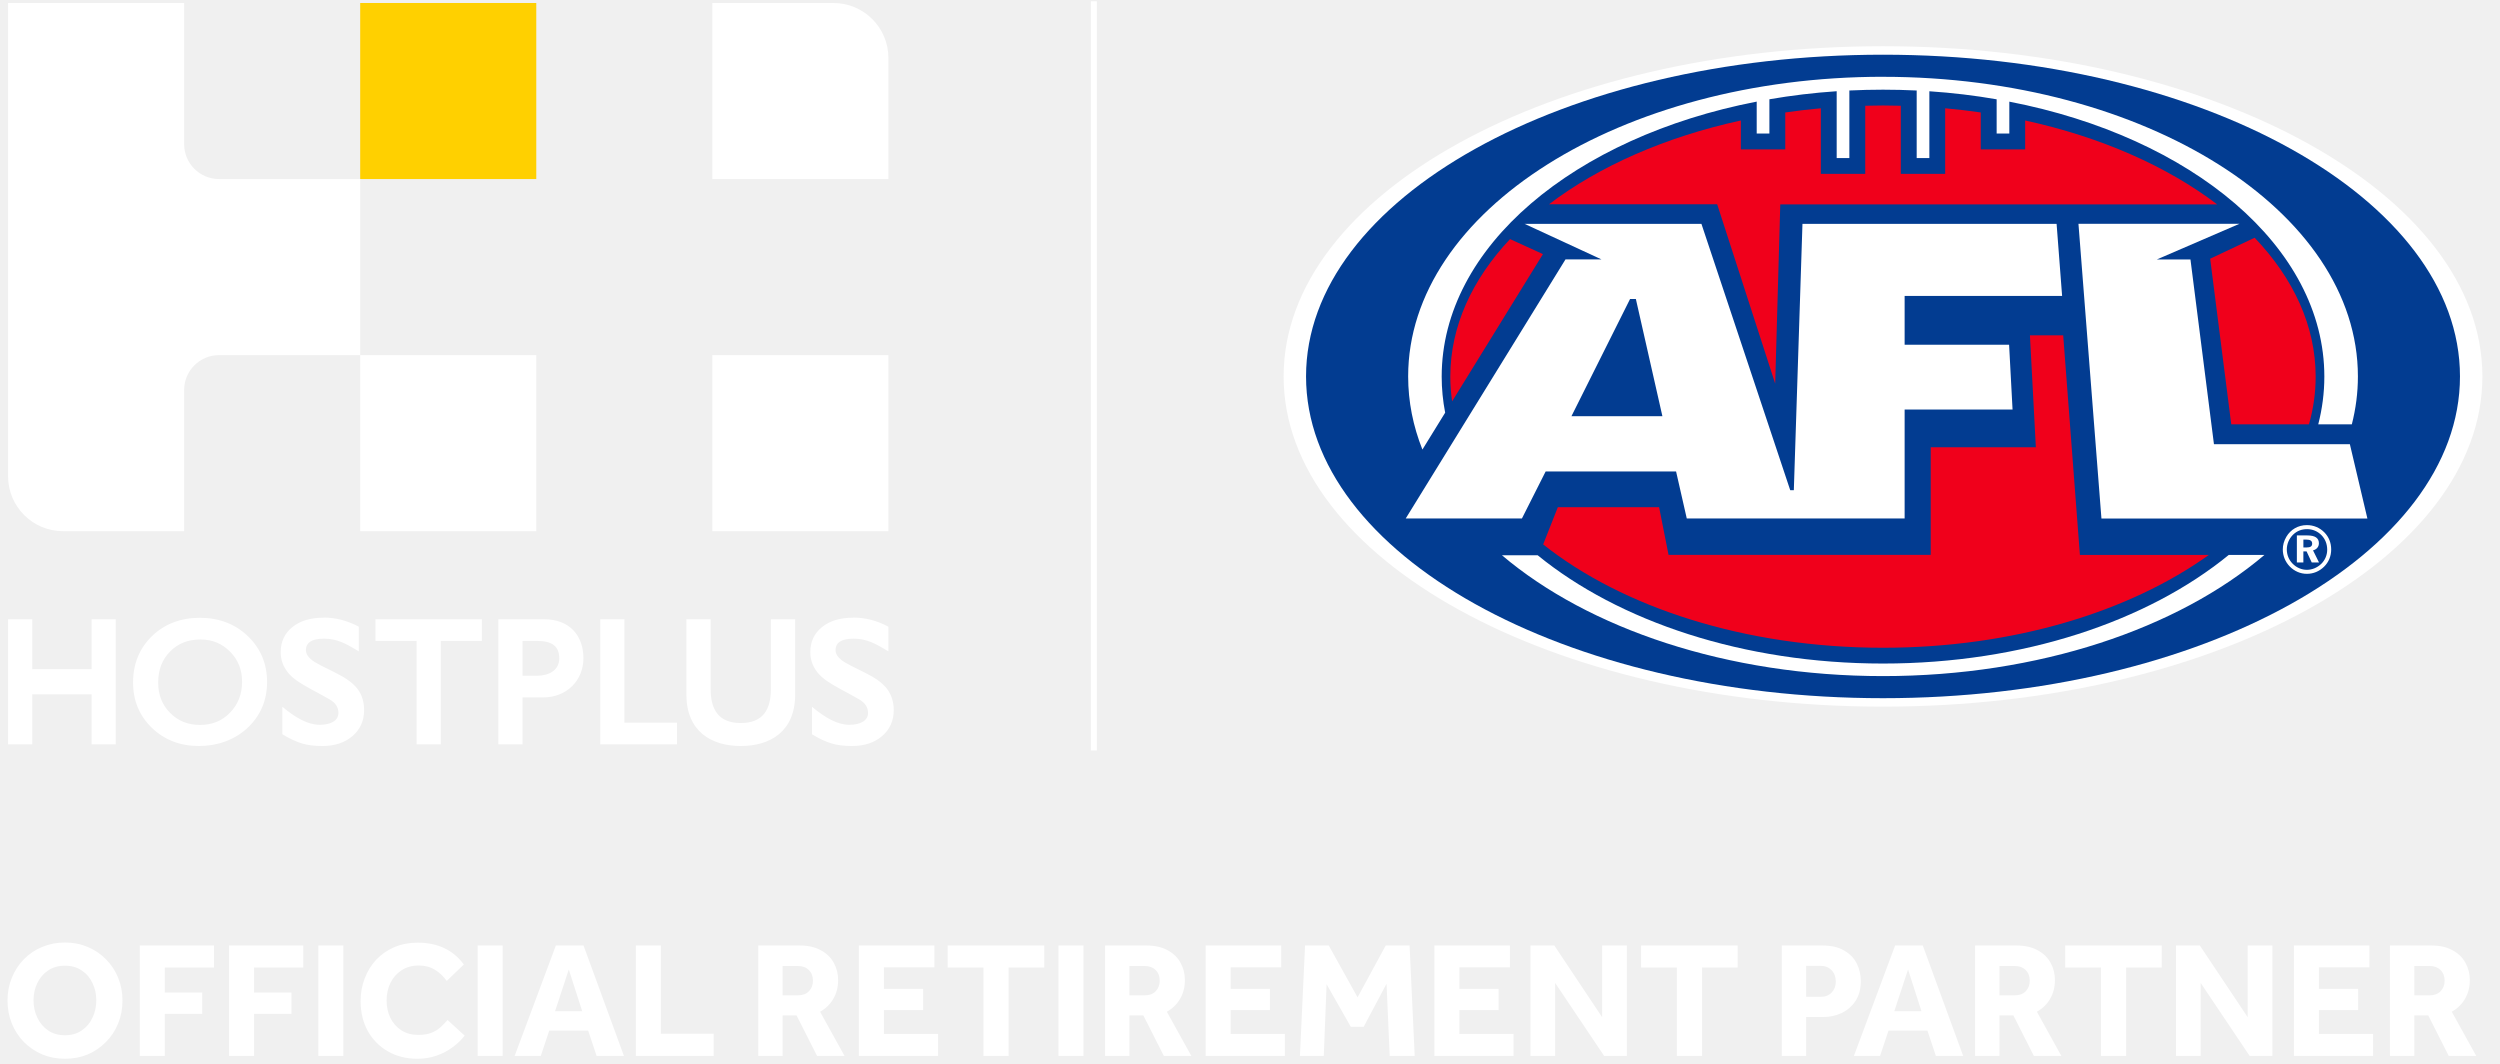
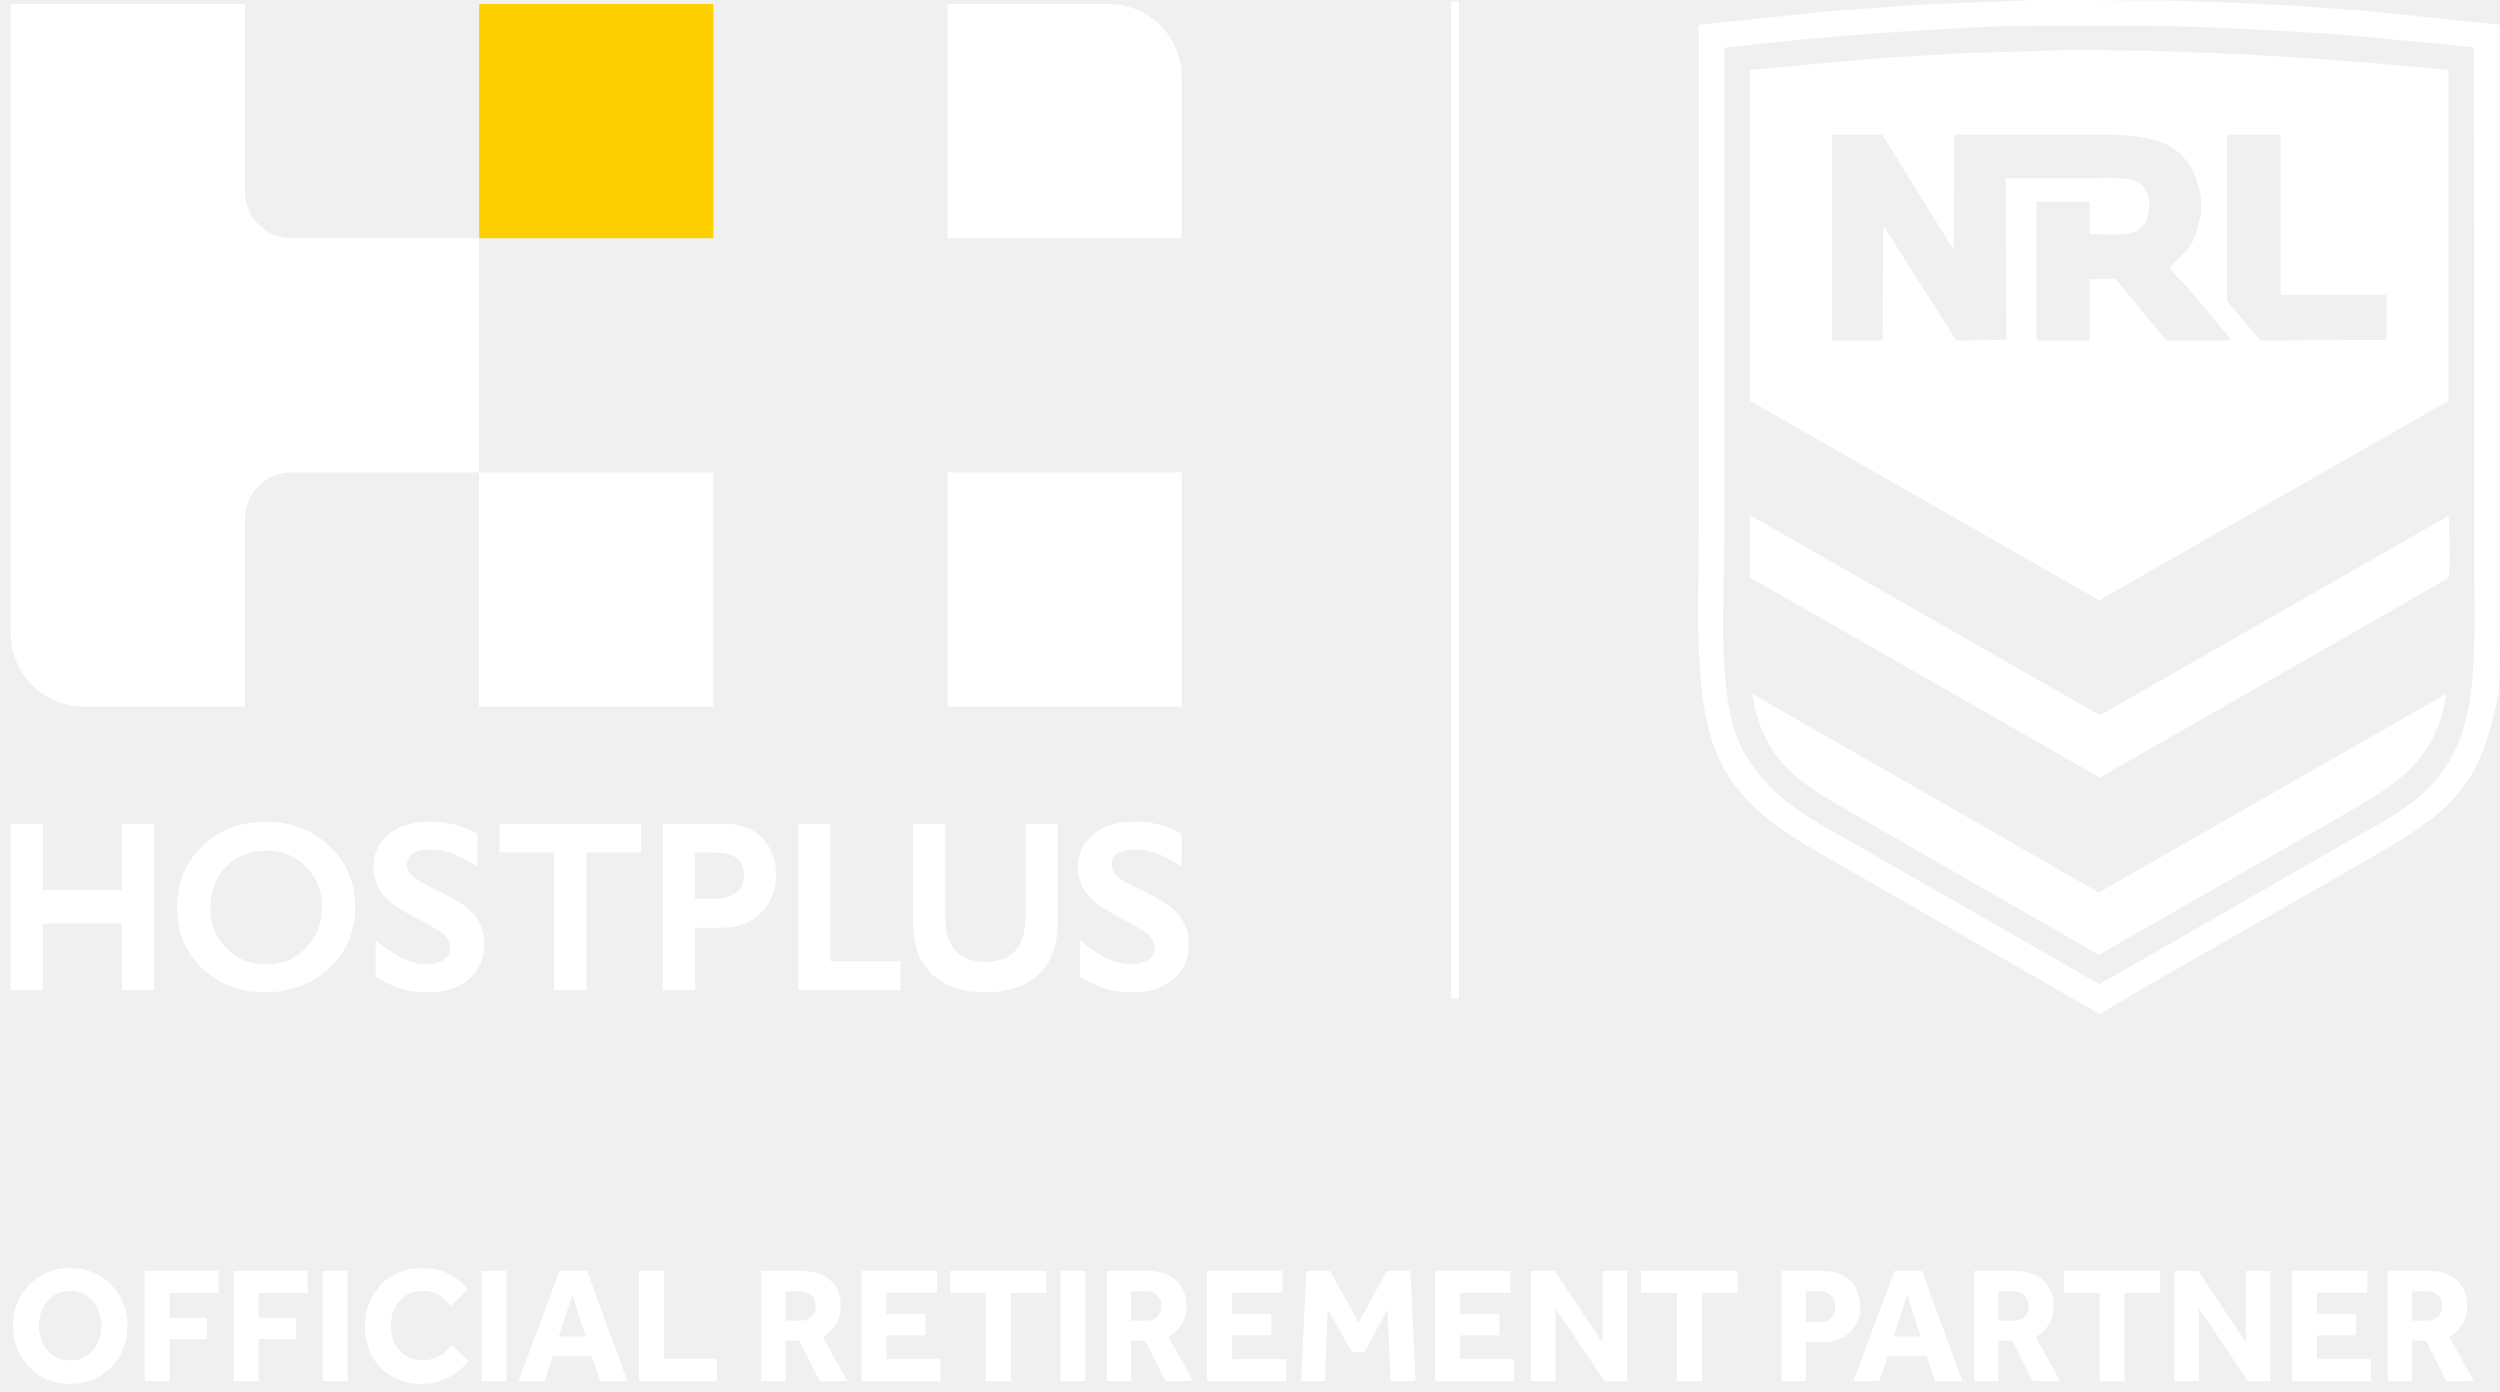
- <svg xmlns="http://www.w3.org/2000/svg" width="141" height="60" viewBox="0 0 141 60" fill="none">
-   <path d="M50.106 3.27V10.099H40.175V0.169H47.005C48.716 0.169 50.106 1.559 50.106 3.27Z" fill="white" />
-   <path d="M50.106 20.029H40.175V29.959H50.106V20.029Z" fill="white" />
-   <path d="M30.246 0.169H20.315V10.099H30.246V0.169Z" fill="#FFD000" />
-   <path d="M10.385 8.128V0.169H0.455V26.859C0.455 28.57 1.845 29.959 3.556 29.959H10.385V22.001C10.385 20.911 11.267 20.029 12.357 20.029H20.315V10.099H12.357C11.267 10.099 10.385 9.217 10.385 8.128Z" fill="white" />
-   <path d="M30.246 20.029H20.315V29.959H30.246V20.029Z" fill="white" />
-   <path d="M11.281 40.886C10.599 40.886 10.044 40.665 9.59 40.204C9.142 39.749 8.922 39.188 8.922 38.493C8.922 37.798 9.136 37.203 9.59 36.749C10.038 36.288 10.606 36.067 11.307 36.067C11.976 36.067 12.524 36.295 12.978 36.756C13.432 37.217 13.653 37.771 13.653 38.453C13.653 39.135 13.432 39.723 12.978 40.191C12.524 40.658 11.969 40.886 11.281 40.886ZM13.974 35.874C13.252 35.185 12.343 34.844 11.267 34.844C10.191 34.844 9.283 35.192 8.574 35.874C7.866 36.562 7.505 37.444 7.505 38.486C7.505 39.529 7.866 40.371 8.568 41.053C9.269 41.727 10.165 42.075 11.214 42.075C12.263 42.075 13.232 41.734 13.96 41.053C14.689 40.371 15.063 39.502 15.063 38.466C15.063 37.431 14.695 36.562 13.974 35.874ZM43.477 34.925V38.874C43.477 40.003 43.043 40.779 41.78 40.779C40.517 40.779 40.082 40.003 40.082 38.874V34.925H38.712V39.168C38.712 41.253 40.122 42.075 41.78 42.075C43.437 42.075 44.847 41.26 44.847 39.168V34.925H43.477ZM35.217 34.925V40.758H38.184V41.981H33.854V34.925H35.217ZM30.292 38.112C30.967 38.112 31.542 37.798 31.542 37.13C31.542 36.462 31.154 36.148 30.292 36.148H29.47V38.112H30.292ZM30.68 34.925C32.163 34.925 32.905 35.887 32.905 37.123C32.905 38.359 31.983 39.335 30.627 39.335H29.47V41.981H28.107V34.925H30.68ZM27.178 34.925V36.148H24.86V41.981H23.496V36.148H21.177V34.925H27.178ZM48.121 34.831C48.81 34.831 49.471 35.005 50.106 35.346V36.736C49.371 36.295 48.883 36.021 48.141 36.021C47.4 36.021 47.146 36.275 47.126 36.622C47.105 36.889 47.273 37.117 47.627 37.344C47.727 37.411 48.101 37.604 48.77 37.932C49.337 38.212 49.765 38.507 50.019 38.841C50.273 39.175 50.407 39.576 50.407 40.044C50.407 40.652 50.186 41.139 49.752 41.514C49.317 41.888 48.749 42.075 48.054 42.075C47.607 42.075 47.212 42.028 46.892 41.928C46.564 41.828 46.203 41.661 45.796 41.413V39.863C46.551 40.491 47.239 40.879 47.907 40.879C48.536 40.879 48.957 40.638 48.957 40.211C48.957 39.923 48.823 39.663 48.475 39.455C48.188 39.282 47.807 39.088 47.359 38.841C46.825 38.547 46.391 38.279 46.117 37.938C45.843 37.598 45.702 37.223 45.702 36.782C45.702 36.188 45.923 35.72 46.364 35.366C46.805 35.011 47.386 34.838 48.115 34.838M18.25 34.831C18.939 34.831 19.6 35.005 20.235 35.346V36.736C19.507 36.295 19.012 36.021 18.271 36.021C17.529 36.021 17.275 36.275 17.255 36.622C17.235 36.889 17.402 37.117 17.756 37.344C17.856 37.411 18.23 37.604 18.899 37.932C19.467 38.212 19.894 38.507 20.155 38.841C20.409 39.175 20.536 39.576 20.536 40.044C20.536 40.652 20.315 41.139 19.881 41.514C19.447 41.888 18.879 42.075 18.184 42.075C17.729 42.075 17.342 42.028 17.021 41.928C16.7 41.828 16.333 41.661 15.925 41.413V39.863C16.68 40.491 17.369 40.879 18.037 40.879C18.665 40.879 19.086 40.638 19.086 40.211C19.086 39.923 18.959 39.663 18.605 39.455C18.317 39.282 17.936 39.088 17.489 38.841C16.954 38.547 16.52 38.279 16.246 37.938C15.972 37.598 15.832 37.223 15.832 36.782C15.832 36.188 16.052 35.72 16.493 35.366C16.934 35.011 17.515 34.838 18.244 34.838M1.818 34.925V37.738H5.166V34.925H6.529V41.981H5.166V39.161H1.818V41.981H0.455V34.925H1.818Z" fill="white" />
-   <line x1="61.694" y1="0.072" x2="61.694" y2="42.328" stroke="white" stroke-width="0.338" />
-   <g clip-path="url(#clip0_15675_26090)">
-     <path d="M106.201 39.854C124.871 39.854 140.007 31.516 140.007 21.231C140.007 10.945 124.871 2.607 106.201 2.607C87.531 2.607 72.396 10.945 72.396 21.231C72.396 31.516 87.531 39.854 106.201 39.854Z" fill="white" />
-     <path d="M73.661 21.231C73.661 11.209 88.23 3.085 106.202 3.085C124.173 3.085 138.743 11.209 138.743 21.231C138.743 31.253 124.173 39.378 106.202 39.378C88.23 39.378 73.661 31.253 73.661 21.231Z" fill="#023C91" />
-     <path d="M108.893 31.295H94.106L93.573 28.607H87.862L87.034 30.704C91.502 34.253 98.427 36.533 106.201 36.533C113.531 36.533 120.104 34.506 124.577 31.299H117.306L116.364 18.911H114.488L114.822 25.227H108.893V31.294V31.295Z" fill="#F0001B" />
-     <path d="M87.363 11.521H96.849L100.121 21.637L100.407 11.527H125.047C122.227 9.382 118.493 7.727 114.219 6.795V8.427H111.714V6.343C111.055 6.247 110.387 6.169 109.708 6.107V9.806H107.205V5.964C106.871 5.955 106.538 5.949 106.202 5.949C105.866 5.949 105.532 5.955 105.199 5.964V9.806H102.695V6.107C102.017 6.169 101.348 6.247 100.689 6.343V8.427H98.184V6.795C93.913 7.727 90.183 9.378 87.364 11.521H87.363Z" fill="#F0001B" />
-     <path d="M124.654 14.592L125.843 23.932H130.225C130.474 23.06 130.603 22.16 130.603 21.241C130.603 18.378 129.347 15.7 127.162 13.408L124.654 14.591V14.592Z" fill="#F0001B" />
-     <path d="M87.022 14.333L85.166 13.485C83.027 15.759 81.798 18.41 81.798 21.241C81.798 21.712 81.833 22.176 81.899 22.637L87.021 14.333H87.022Z" fill="#F0001B" />
-     <path d="M133.522 29.244H118.521L117.225 12.624H126.301L121.647 14.633H123.542L124.867 25.054H132.533L133.521 29.244H133.522ZM113.313 19.444L113.508 23.098H107.421V29.243H95.134L94.531 26.592H87.174L85.836 29.243H79.282L88.293 14.631H90.324L85.989 12.627H95.961L100.969 27.648H101.172L101.659 12.627H115.992L116.303 16.691H107.421V19.444H113.313Z" fill="white" />
-     <path d="M92.263 16.864H91.935L88.63 23.472H93.759L92.263 16.864Z" fill="#023C91" />
-     <path d="M106.201 4.33C91.41 4.33 79.42 11.897 79.42 21.231C79.42 22.654 79.699 24.035 80.224 25.355L81.507 23.275C81.379 22.609 81.311 21.93 81.311 21.241C81.311 13.912 88.803 7.724 99.078 5.731V7.531H99.794V5.599C101.024 5.387 102.291 5.232 103.589 5.145V8.914H104.304V5.104C104.931 5.074 105.563 5.058 106.202 5.058C106.842 5.058 107.474 5.074 108.101 5.104V8.916H108.816V5.147C110.113 5.234 111.38 5.387 112.611 5.601V7.533H113.326V5.733C123.601 7.725 131.093 13.914 131.093 21.242C131.093 22.16 130.973 23.059 130.749 23.934H132.643C132.867 23.055 132.986 22.153 132.986 21.233C132.986 11.899 120.994 4.332 106.203 4.332L106.201 4.33Z" fill="white" />
-     <path d="M106.201 37.424C98.316 37.424 91.288 35.039 86.727 31.318H84.712C89.594 35.453 97.402 38.132 106.202 38.132C115.002 38.132 122.833 35.445 127.714 31.299H125.701C121.141 35.03 114.102 37.424 106.202 37.424H106.201Z" fill="white" />
-     <path d="M130.112 29.843C130.429 29.843 130.708 29.959 130.93 30.183C131.144 30.403 131.254 30.68 131.254 31.009C131.254 31.303 131.133 31.592 130.92 31.8C130.694 32.016 130.407 32.138 130.109 32.138C129.811 32.138 129.519 32.013 129.302 31.789C129.088 31.572 128.976 31.289 128.976 30.986C128.976 30.683 129.1 30.388 129.32 30.165C129.533 29.952 129.803 29.844 130.112 29.844V29.843ZM130.108 29.616C129.616 29.616 129.193 29.862 128.95 30.274C128.815 30.506 128.75 30.744 128.75 30.99C128.75 31.345 128.886 31.686 129.141 31.948C129.402 32.217 129.743 32.364 130.108 32.364C130.473 32.364 130.81 32.224 131.077 31.963C131.337 31.708 131.479 31.368 131.479 30.989C131.479 30.61 131.344 30.28 131.093 30.025C130.83 29.759 130.486 29.616 130.109 29.616L130.108 29.616ZM129.543 30.198V31.724H129.91V31.099H130.091L130.382 31.724H130.793L130.454 31.041C130.661 30.989 130.786 30.839 130.786 30.638C130.786 30.346 130.57 30.198 130.136 30.198H129.541H129.543ZM129.911 30.433H130.073C130.296 30.433 130.406 30.501 130.406 30.661C130.406 30.812 130.304 30.877 130.092 30.877H129.911V30.434V30.433Z" fill="white" />
-   </g>
-   <path d="M3.666 59.714C3.205 59.714 2.778 59.633 2.386 59.471C1.994 59.303 1.648 59.07 1.349 58.771C1.056 58.472 0.829 58.123 0.667 57.725C0.505 57.326 0.424 56.896 0.424 56.435C0.424 55.968 0.505 55.539 0.667 55.146C0.829 54.748 1.056 54.399 1.349 54.1C1.642 53.801 1.984 53.571 2.377 53.409C2.775 53.241 3.205 53.157 3.666 53.157C4.127 53.157 4.553 53.241 4.946 53.409C5.338 53.571 5.68 53.801 5.973 54.1C6.272 54.399 6.502 54.748 6.664 55.146C6.826 55.539 6.907 55.968 6.907 56.435C6.907 56.896 6.826 57.326 6.664 57.725C6.502 58.123 6.272 58.472 5.973 58.771C5.68 59.07 5.338 59.303 4.946 59.471C4.553 59.633 4.127 59.714 3.666 59.714ZM3.666 58.388C4.033 58.388 4.348 58.298 4.609 58.117C4.877 57.936 5.079 57.697 5.216 57.398C5.36 57.099 5.431 56.772 5.431 56.417C5.431 56.062 5.36 55.738 5.216 55.445C5.079 55.146 4.877 54.91 4.609 54.735C4.348 54.555 4.033 54.465 3.666 54.465C3.298 54.465 2.981 54.555 2.713 54.735C2.451 54.91 2.249 55.146 2.106 55.445C1.963 55.738 1.891 56.062 1.891 56.417C1.891 56.772 1.963 57.099 2.106 57.398C2.249 57.697 2.451 57.936 2.713 58.117C2.981 58.298 3.298 58.388 3.666 58.388ZM7.883 59.556V53.325H12.068V54.567H9.294V55.978H11.405V57.183H9.294V59.556H7.883ZM12.919 59.556V53.325H17.104V54.567H14.329V55.978H16.44V57.183H14.329V59.556H12.919ZM17.954 59.556V53.325H19.365V59.556H17.954ZM25.243 57.529L26.205 58.407C26.031 58.643 25.806 58.861 25.532 59.06C25.265 59.26 24.963 59.419 24.626 59.537C24.29 59.655 23.929 59.714 23.543 59.714C22.914 59.714 22.356 59.574 21.871 59.294C21.391 59.014 21.014 58.631 20.74 58.145C20.473 57.653 20.339 57.093 20.339 56.464C20.339 56.003 20.416 55.573 20.572 55.174C20.728 54.77 20.946 54.418 21.226 54.119C21.512 53.82 21.852 53.586 22.244 53.418C22.643 53.25 23.082 53.166 23.561 53.166C24.134 53.166 24.639 53.272 25.075 53.484C25.511 53.695 25.872 54.001 26.158 54.399L25.196 55.324C25.009 55.062 24.788 54.854 24.533 54.698C24.278 54.536 23.972 54.455 23.617 54.455C23.244 54.455 22.92 54.545 22.646 54.726C22.378 54.9 22.169 55.137 22.02 55.436C21.877 55.735 21.805 56.065 21.805 56.426C21.805 56.794 21.877 57.124 22.02 57.416C22.169 57.709 22.378 57.943 22.646 58.117C22.914 58.285 23.228 58.369 23.589 58.369C23.888 58.369 24.137 58.329 24.337 58.248C24.536 58.167 24.704 58.064 24.841 57.94C24.984 57.809 25.118 57.672 25.243 57.529ZM26.94 59.556V53.325H28.35V59.556H26.94ZM29.025 59.556L31.351 53.325H32.911L35.191 59.556H33.649L33.173 58.126H30.978L30.501 59.556H29.025ZM31.305 57.033H32.837L32.08 54.679L31.305 57.033ZM35.862 59.556V53.325H37.272V58.304H40.252V59.556H35.862ZM42.767 59.556V53.325H45.084C45.57 53.325 45.974 53.415 46.298 53.596C46.622 53.77 46.865 54.007 47.027 54.306C47.189 54.598 47.27 54.922 47.27 55.277C47.27 55.676 47.179 56.028 46.999 56.333C46.825 56.638 46.575 56.881 46.252 57.061L47.634 59.556H46.083L44.925 57.267H44.14V59.556H42.767ZM44.14 56.137H45.009C45.271 56.137 45.476 56.059 45.626 55.903C45.775 55.747 45.85 55.551 45.85 55.315C45.85 55.059 45.772 54.857 45.616 54.707C45.467 54.558 45.264 54.483 45.009 54.483H44.14V56.137ZM48.441 59.556V53.325H52.701V54.558H49.852V55.772H52.066V56.968H49.852V58.313H52.907V59.556H48.441ZM55.467 59.556V54.567H53.449V53.325H58.895V54.567H56.887V59.556H55.467ZM59.699 59.556V53.325H61.109V59.556H59.699ZM62.326 59.556V53.325H64.642C65.128 53.325 65.533 53.415 65.857 53.596C66.181 53.77 66.424 54.007 66.585 54.306C66.747 54.598 66.828 54.922 66.828 55.277C66.828 55.676 66.738 56.028 66.557 56.333C66.383 56.638 66.134 56.881 65.81 57.061L67.193 59.556H65.642L64.484 57.267H63.699V59.556H62.326ZM63.699 56.137H64.568C64.829 56.137 65.035 56.059 65.184 55.903C65.334 55.747 65.408 55.551 65.408 55.315C65.408 55.059 65.331 54.857 65.175 54.707C65.025 54.558 64.823 54.483 64.568 54.483H63.699V56.137ZM68 59.556V53.325H72.26V54.558H69.41V55.772H71.624V56.968H69.41V58.313H72.465V59.556H68ZM73.316 59.556L73.605 53.325H74.941L76.567 56.249L78.155 53.325H79.5L79.789 59.556H78.379L78.201 55.483L76.912 57.911H76.184L74.82 55.511L74.661 59.556H73.316ZM80.899 59.556V53.325H85.159V54.558H82.309V55.772H84.523V56.968H82.309V58.313H85.364V59.556H80.899ZM86.318 59.556V53.325H87.663L90.362 57.37V53.325H91.754V59.556H90.475L87.71 55.436V59.556H86.318ZM94.575 59.556V54.567H92.557V53.325H98.003V54.567H95.995V59.556H94.575ZM100.494 59.556V53.325H102.764C103.281 53.325 103.698 53.421 104.016 53.614C104.339 53.801 104.576 54.047 104.726 54.352C104.875 54.658 104.95 54.984 104.95 55.333C104.95 55.775 104.85 56.149 104.651 56.454C104.452 56.753 104.19 56.98 103.866 57.136C103.549 57.286 103.203 57.36 102.829 57.36H101.867V59.556H100.494ZM101.867 56.221H102.689C102.945 56.221 103.15 56.14 103.306 55.978C103.461 55.816 103.539 55.61 103.539 55.361C103.539 55.1 103.461 54.888 103.306 54.726C103.15 54.558 102.941 54.474 102.68 54.474H101.867V56.221ZM104.559 59.556L106.885 53.325H108.445L110.724 59.556H109.183L108.707 58.126H106.511L106.035 59.556H104.559ZM106.838 57.033H108.37L107.614 54.679L106.838 57.033ZM111.395 59.556V53.325H113.712C114.198 53.325 114.602 53.415 114.926 53.596C115.25 53.77 115.493 54.007 115.655 54.306C115.817 54.598 115.898 54.922 115.898 55.277C115.898 55.676 115.807 56.028 115.627 56.333C115.453 56.638 115.203 56.881 114.88 57.061L116.262 59.556H114.711L113.553 57.267H112.768V59.556H111.395ZM112.768 56.137H113.637C113.899 56.137 114.104 56.059 114.254 55.903C114.403 55.747 114.478 55.551 114.478 55.315C114.478 55.059 114.4 54.857 114.244 54.707C114.095 54.558 113.893 54.483 113.637 54.483H112.768V56.137ZM118.494 59.556V54.567H116.476V53.325H121.922V54.567H119.914V59.556H118.494ZM122.725 59.556V53.325H124.07L126.77 57.37V53.325H128.162V59.556H126.882L124.117 55.436V59.556H122.725ZM129.376 59.556V53.325H133.635V54.558H130.786V55.772H133V56.968H130.786V58.313H133.841V59.556H129.376ZM134.794 59.556V53.325H137.111C137.597 53.325 138.001 53.415 138.325 53.596C138.649 53.77 138.892 54.007 139.054 54.306C139.216 54.598 139.297 54.922 139.297 55.277C139.297 55.676 139.207 56.028 139.026 56.333C138.852 56.638 138.602 56.881 138.279 57.061L139.661 59.556H138.11L136.952 57.267H136.167V59.556H134.794ZM136.167 56.137H137.036C137.298 56.137 137.503 56.059 137.653 55.903C137.802 55.747 137.877 55.551 137.877 55.315C137.877 55.059 137.799 54.857 137.643 54.707C137.494 54.558 137.292 54.483 137.036 54.483H136.167V56.137Z" fill="white" />
-   <defs>
-     <clipPath id="clip0_15675_26090">
-       <rect width="67.609" height="37.326" fill="white" transform="translate(72.3962 2.60742)" />
-     </clipPath>
-   </defs>
+ <svg xmlns="http://www.w3.org/2000/svg" width="106" height="59" viewBox="0 0 106 59" fill="none">
+   <path d="M50.106 3.27V10.1H40.176V0.17H47.005C48.716 0.17 50.106 1.56 50.106 3.27Z" fill="white" />
+   <path d="M50.106 20.03H40.176V29.96H50.106V20.03Z" fill="white" />
+   <path d="M30.246 0.17H20.315V10.1H30.246V0.17Z" fill="#FFD000" />
+   <path d="M10.385 8.128V0.17H0.455V26.859C0.455 28.57 1.845 29.96 3.556 29.96H10.385V22.001C10.385 20.912 11.267 20.03 12.357 20.03H20.315V10.1H12.357C11.267 10.1 10.385 9.218 10.385 8.128Z" fill="white" />
+   <path d="M30.246 20.03H20.315V29.96H30.246V20.03Z" fill="white" />
+   <path d="M11.281 40.886C10.599 40.886 10.044 40.666 9.59 40.204C9.142 39.75 8.922 39.189 8.922 38.494C8.922 37.799 9.136 37.204 9.59 36.75C10.038 36.288 10.606 36.068 11.307 36.068C11.976 36.068 12.524 36.295 12.978 36.756C13.432 37.217 13.653 37.772 13.653 38.454C13.653 39.135 13.432 39.723 12.978 40.191C12.524 40.659 11.969 40.886 11.281 40.886ZM13.974 35.874C13.252 35.186 12.343 34.845 11.267 34.845C10.191 34.845 9.283 35.193 8.574 35.874C7.866 36.562 7.505 37.445 7.505 38.487C7.505 39.529 7.866 40.371 8.568 41.053C9.269 41.728 10.165 42.075 11.214 42.075C12.263 42.075 13.232 41.735 13.96 41.053C14.689 40.371 15.063 39.503 15.063 38.467C15.063 37.431 14.695 36.562 13.974 35.874ZM43.477 34.925V38.875C43.477 40.004 43.043 40.779 41.78 40.779C40.517 40.779 40.082 40.004 40.082 38.875V34.925H38.712V39.169C38.712 41.254 40.122 42.075 41.78 42.075C43.437 42.075 44.847 41.26 44.847 39.169V34.925H43.477ZM35.217 34.925V40.759H38.184V41.982H33.854V34.925H35.217ZM30.292 38.113C30.967 38.113 31.542 37.799 31.542 37.13C31.542 36.462 31.154 36.148 30.292 36.148H29.47V38.113H30.292ZM30.68 34.925C32.163 34.925 32.905 35.888 32.905 37.124C32.905 38.36 31.983 39.336 30.627 39.336H29.47V41.982H28.107V34.925H30.68ZM27.178 34.925V36.148H24.86V41.982H23.496V36.148H21.177V34.925H27.178ZM48.121 34.832C48.81 34.832 49.471 35.005 50.106 35.346V36.736C49.371 36.295 48.883 36.021 48.141 36.021C47.4 36.021 47.146 36.275 47.126 36.623C47.105 36.89 47.273 37.117 47.627 37.344C47.727 37.411 48.101 37.605 48.77 37.932C49.337 38.213 49.765 38.507 50.019 38.841C50.273 39.175 50.407 39.576 50.407 40.044C50.407 40.652 50.186 41.14 49.752 41.514C49.317 41.888 48.749 42.075 48.054 42.075C47.607 42.075 47.212 42.029 46.892 41.928C46.564 41.828 46.203 41.661 45.796 41.414V39.864C46.551 40.492 47.239 40.879 47.907 40.879C48.536 40.879 48.957 40.639 48.957 40.211C48.957 39.924 48.823 39.663 48.475 39.456C48.188 39.282 47.807 39.089 47.359 38.841C46.825 38.547 46.391 38.28 46.117 37.939C45.843 37.598 45.702 37.224 45.702 36.783C45.702 36.188 45.923 35.721 46.364 35.366C46.805 35.012 47.386 34.838 48.115 34.838M18.25 34.832C18.939 34.832 19.6 35.005 20.235 35.346V36.736C19.507 36.295 19.012 36.021 18.271 36.021C17.529 36.021 17.275 36.275 17.255 36.623C17.235 36.89 17.402 37.117 17.756 37.344C17.856 37.411 18.23 37.605 18.899 37.932C19.467 38.213 19.894 38.507 20.155 38.841C20.409 39.175 20.536 39.576 20.536 40.044C20.536 40.652 20.315 41.14 19.881 41.514C19.447 41.888 18.879 42.075 18.184 42.075C17.729 42.075 17.342 42.029 17.021 41.928C16.7 41.828 16.333 41.661 15.925 41.414V39.864C16.68 40.492 17.369 40.879 18.037 40.879C18.665 40.879 19.086 40.639 19.086 40.211C19.086 39.924 18.959 39.663 18.605 39.456C18.317 39.282 17.936 39.089 17.489 38.841C16.954 38.547 16.52 38.28 16.246 37.939C15.972 37.598 15.832 37.224 15.832 36.783C15.832 36.188 16.052 35.721 16.493 35.366C16.934 35.012 17.515 34.838 18.244 34.838M1.818 34.925V37.739H5.166V34.925H6.529V41.982H5.166V39.162H1.818V41.982H0.455V34.925H1.818Z" fill="white" />
+   <line x1="61.693" y1="0.073" x2="61.693" y2="42.328" stroke="white" stroke-width="0.338" />
+   <path d="M2.977 58.676C2.632 58.676 2.312 58.615 2.018 58.494C1.724 58.368 1.465 58.193 1.241 57.969C1.022 57.745 0.852 57.483 0.73 57.185C0.609 56.886 0.548 56.564 0.548 56.219C0.548 55.869 0.609 55.547 0.73 55.253C0.852 54.954 1.022 54.693 1.241 54.469C1.461 54.245 1.717 54.072 2.011 53.951C2.31 53.825 2.632 53.762 2.977 53.762C3.323 53.762 3.642 53.825 3.936 53.951C4.23 54.072 4.487 54.245 4.706 54.469C4.93 54.693 5.103 54.954 5.224 55.253C5.346 55.547 5.406 55.869 5.406 56.219C5.406 56.564 5.346 56.886 5.224 57.185C5.103 57.483 4.93 57.745 4.706 57.969C4.487 58.193 4.23 58.368 3.936 58.494C3.642 58.615 3.323 58.676 2.977 58.676ZM2.977 57.682C3.253 57.682 3.488 57.614 3.684 57.479C3.885 57.343 4.037 57.164 4.139 56.94C4.247 56.716 4.3 56.471 4.3 56.205C4.3 55.939 4.247 55.696 4.139 55.477C4.037 55.253 3.885 55.075 3.684 54.945C3.488 54.809 3.253 54.742 2.977 54.742C2.702 54.742 2.464 54.809 2.263 54.945C2.067 55.075 1.916 55.253 1.808 55.477C1.701 55.696 1.647 55.939 1.647 56.205C1.647 56.471 1.701 56.716 1.808 56.94C1.916 57.164 2.067 57.343 2.263 57.479C2.464 57.614 2.702 57.682 2.977 57.682ZM6.138 58.557V53.888H9.274V54.819H7.195V55.876H8.777V56.779H7.195V58.557H6.138ZM9.911 58.557V53.888H13.047V54.819H10.968V55.876H12.55V56.779H10.968V58.557H9.911ZM13.684 58.557V53.888H14.742V58.557H13.684ZM19.146 57.038L19.867 57.696C19.737 57.873 19.569 58.036 19.363 58.186C19.163 58.335 18.936 58.454 18.684 58.543C18.432 58.631 18.162 58.676 17.872 58.676C17.401 58.676 16.983 58.571 16.619 58.361C16.26 58.151 15.978 57.864 15.772 57.5C15.572 57.131 15.471 56.711 15.471 56.24C15.471 55.894 15.53 55.572 15.646 55.274C15.763 54.97 15.926 54.707 16.136 54.483C16.351 54.259 16.605 54.084 16.899 53.958C17.198 53.832 17.527 53.769 17.886 53.769C18.316 53.769 18.694 53.848 19.02 54.007C19.347 54.165 19.618 54.394 19.832 54.693L19.111 55.386C18.971 55.19 18.806 55.033 18.614 54.917C18.423 54.795 18.194 54.735 17.928 54.735C17.648 54.735 17.406 54.802 17.2 54.938C17 55.068 16.843 55.246 16.731 55.47C16.624 55.694 16.57 55.941 16.57 56.212C16.57 56.487 16.624 56.734 16.731 56.954C16.843 57.173 17 57.348 17.2 57.479C17.401 57.605 17.637 57.668 17.907 57.668C18.131 57.668 18.318 57.637 18.467 57.577C18.617 57.516 18.743 57.439 18.845 57.346C18.953 57.248 19.053 57.145 19.146 57.038ZM20.418 58.557V53.888H21.475V58.557H20.418ZM21.981 58.557L23.724 53.888H24.893L26.601 58.557H25.446L25.089 57.486H23.444L23.087 58.557H21.981ZM23.689 56.667H24.837L24.27 54.903L23.689 56.667ZM27.103 58.557V53.888H28.16V57.619H30.393V58.557H27.103ZM32.278 58.557V53.888H34.014C34.378 53.888 34.682 53.955 34.924 54.091C35.167 54.221 35.349 54.399 35.47 54.623C35.592 54.842 35.652 55.085 35.652 55.351C35.652 55.649 35.585 55.913 35.449 56.142C35.319 56.37 35.132 56.552 34.889 56.688L35.925 58.557H34.763L33.895 56.842H33.307V58.557H32.278ZM33.307 55.995H33.958C34.154 55.995 34.308 55.936 34.42 55.82C34.532 55.703 34.588 55.556 34.588 55.379C34.588 55.187 34.53 55.036 34.413 54.924C34.301 54.812 34.15 54.756 33.958 54.756H33.307V55.995ZM36.53 58.557V53.888H39.722V54.812H37.587V55.722H39.246V56.618H37.587V57.626H39.876V58.557H36.53ZM41.795 58.557V54.819H40.283V53.888H44.364V54.819H42.859V58.557H41.795ZM44.966 58.557V53.888H46.023V58.557H44.966ZM46.934 58.557V53.888H48.67C49.035 53.888 49.338 53.955 49.581 54.091C49.823 54.221 50.005 54.399 50.127 54.623C50.248 54.842 50.309 55.085 50.309 55.351C50.309 55.649 50.241 55.913 50.105 56.142C49.975 56.37 49.788 56.552 49.545 56.688L50.581 58.557H49.419L48.551 56.842H47.964V58.557H46.934ZM47.964 55.995H48.614C48.81 55.995 48.965 55.936 49.077 55.82C49.188 55.703 49.245 55.556 49.245 55.379C49.245 55.187 49.186 55.036 49.069 54.924C48.958 54.812 48.806 54.756 48.614 54.756H47.964V55.995ZM51.186 58.557V53.888H54.378V54.812H52.243V55.722H53.902V56.618H52.243V57.626H54.532V58.557H51.186ZM55.17 58.557L55.387 53.888H56.388L57.606 56.079L58.796 53.888H59.804L60.021 58.557H58.964L58.831 55.505L57.865 57.325H57.319L56.297 55.526L56.178 58.557H55.17ZM60.852 58.557V53.888H64.044V54.812H61.91V55.722H63.569V56.618H61.91V57.626H64.198V58.557H60.852ZM64.913 58.557V53.888H65.921L67.944 56.919V53.888H68.987V58.557H68.028L65.956 55.47V58.557H64.913ZM71.1 58.557V54.819H69.588V53.888H73.669V54.819H72.164V58.557H71.1ZM75.536 58.557V53.888H77.237C77.624 53.888 77.937 53.96 78.175 54.105C78.418 54.245 78.595 54.429 78.707 54.658C78.819 54.886 78.875 55.131 78.875 55.393C78.875 55.724 78.8 56.004 78.651 56.233C78.502 56.457 78.306 56.627 78.063 56.744C77.825 56.856 77.566 56.912 77.286 56.912H76.565V58.557H75.536ZM76.565 56.058H77.181C77.372 56.058 77.526 55.997 77.643 55.876C77.76 55.754 77.818 55.6 77.818 55.414C77.818 55.218 77.76 55.059 77.643 54.938C77.526 54.812 77.37 54.749 77.174 54.749H76.565V56.058ZM78.582 58.557L80.325 53.888H81.494L83.202 58.557H82.047L81.69 57.486H80.045L79.688 58.557H78.582ZM80.29 56.667H81.438L80.871 54.903L80.29 56.667ZM83.705 58.557V53.888H85.441C85.805 53.888 86.108 53.955 86.351 54.091C86.594 54.221 86.776 54.399 86.897 54.623C87.018 54.842 87.079 55.085 87.079 55.351C87.079 55.649 87.011 55.913 86.876 56.142C86.745 56.37 86.559 56.552 86.316 56.688L87.352 58.557H86.19L85.322 56.842H84.734V58.557H83.705ZM84.734 55.995H85.385C85.581 55.995 85.735 55.936 85.847 55.82C85.959 55.703 86.015 55.556 86.015 55.379C86.015 55.187 85.957 55.036 85.84 54.924C85.728 54.812 85.576 54.756 85.385 54.756H84.734V55.995ZM89.024 58.557V54.819H87.512V53.888H91.593V54.819H90.088V58.557H89.024ZM92.195 58.557V53.888H93.203L95.226 56.919V53.888H96.269V58.557H95.31L93.238 55.47V58.557H92.195ZM97.179 58.557V53.888H100.371V54.812H98.236V55.722H99.895V56.618H98.236V57.626H100.525V58.557H97.179ZM101.239 58.557V53.888H102.975C103.339 53.888 103.643 53.955 103.885 54.091C104.128 54.221 104.31 54.399 104.431 54.623C104.553 54.842 104.613 55.085 104.613 55.351C104.613 55.649 104.546 55.913 104.41 56.142C104.28 56.37 104.093 56.552 103.85 56.688L104.886 58.557H103.724L102.856 56.842H102.268V58.557H101.239ZM102.268 55.995H102.919C103.115 55.995 103.269 55.936 103.381 55.82C103.493 55.703 103.549 55.556 103.549 55.379C103.549 55.187 103.491 55.036 103.374 54.924C103.262 54.812 103.111 54.756 102.919 54.756H102.268V55.995Z" fill="white" />
+   <path d="M105.991 26.612V1.052C104.143 0.859 102.294 0.666 100.446 0.473C99.248 0.387 98.049 0.301 96.851 0.215C95.84 0.172 94.83 0.129 93.819 0.086C93.133 0.064 92.447 0.043 91.761 0.021C89.928 0.015 88.093 0.007 86.26 0C84.687 0.064 83.112 0.129 81.538 0.193C80.217 0.286 78.896 0.38 77.575 0.473C75.727 0.666 73.878 0.859 72.03 1.052V22.316C72.03 26.169 71.709 30.267 73.157 32.69C74.474 34.895 76.662 35.844 78.874 37.158C82.238 39.091 89.032 43 89.032 43C89.032 43 90.406 42.172 90.787 41.948C92.223 41.124 93.66 40.301 95.097 39.477C96.959 38.41 98.822 37.344 100.685 36.277C102.503 35.2 104.218 34.231 105.103 32.239C105.434 31.494 105.678 30.695 105.861 29.791C106.051 28.85 105.991 27.709 105.991 26.612ZM103.738 32.454C102.636 34.197 100.677 34.999 98.887 36.062C95.595 37.953 92.303 39.843 89.011 41.733C85.856 39.922 82.7 38.11 79.546 36.299C77.331 34.986 75.295 34.199 73.98 31.96C72.74 29.85 73.113 25.818 73.113 22.531V2.019C73.922 1.933 74.731 1.847 75.539 1.761C78.751 1.409 83.312 1.18 83.823 1.157C85.184 1.055 90.217 1.08 91.631 1.095C92.129 1.11 92.628 1.124 93.126 1.138C94.079 1.181 95.032 1.224 95.985 1.267C96.981 1.325 97.977 1.381 98.974 1.439C100.944 1.625 102.915 1.811 104.886 1.998C104.893 4.524 104.901 7.053 104.908 9.579V24.163C104.908 27.62 105.092 30.315 103.738 32.454Z" fill="white" />
+   <path d="M87.537 2.126C86.116 2.169 84.692 2.212 83.271 2.255C82.043 2.327 80.816 2.399 79.589 2.47C77.791 2.635 75.993 2.799 74.196 2.964V16.99C79.133 19.81 84.073 22.631 89.01 25.452C93.947 22.631 98.887 19.81 103.825 16.99V2.964C98.647 2.466 93.297 2.103 87.537 2.126ZM91.847 14.434C91.133 13.568 90.418 12.701 89.703 11.835H88.599V14.434H86.346V8.549H88.599V9.923C89.283 9.933 90.252 10.025 90.678 9.751C91.251 9.382 91.296 8.178 90.721 7.775C90.335 7.505 89.602 7.56 88.945 7.56H85.068L85.047 7.582C85.054 9.859 85.061 12.135 85.068 14.412C84.361 14.419 83.654 14.427 82.946 14.434C81.928 12.831 80.91 11.226 79.892 9.622C79.877 9.616 79.863 9.608 79.849 9.601C79.842 11.212 79.834 12.823 79.827 14.434H77.683V5.713H79.805C80.802 7.316 81.798 8.921 82.794 10.524C82.809 10.531 82.823 10.539 82.838 10.546C82.844 8.935 82.852 7.324 82.859 5.713H87.537C90.2 5.713 92.221 5.508 93.039 7.389C93.226 7.82 93.406 8.484 93.299 9.128C93.227 9.422 93.154 9.715 93.082 10.009C92.839 10.598 92.444 10.862 92.042 11.276H91.999C92.117 11.634 92.554 11.938 92.779 12.221C93.378 12.937 93.977 13.653 94.576 14.369C94.583 14.391 94.591 14.412 94.598 14.434H91.847ZM101.182 14.412C99.399 14.419 97.615 14.427 95.833 14.434C95.363 13.875 94.894 13.317 94.425 12.758V5.713H96.699V12.501H101.182V14.412Z" fill="white" />
+   <path d="M74.196 21.844C79.141 24.671 84.087 27.5 89.032 30.328C93.962 27.507 98.894 24.686 103.825 21.865C103.829 22.409 103.944 24.172 103.781 24.528C98.866 27.342 93.947 30.156 89.032 32.969C84.087 30.142 79.141 27.313 74.196 24.485V21.844Z" fill="white" />
+   <path d="M74.304 29.425C79.198 32.231 84.095 35.039 88.989 37.845C93.897 35.039 98.808 32.231 103.716 29.425C103.284 32.574 101.077 33.524 98.822 34.86C96.959 35.927 95.096 36.993 93.234 38.06C91.819 38.869 90.403 39.678 88.989 40.487C85.726 38.611 82.462 36.735 79.199 34.86C76.883 33.484 74.776 32.66 74.304 29.425Z" fill="white" />
</svg>
